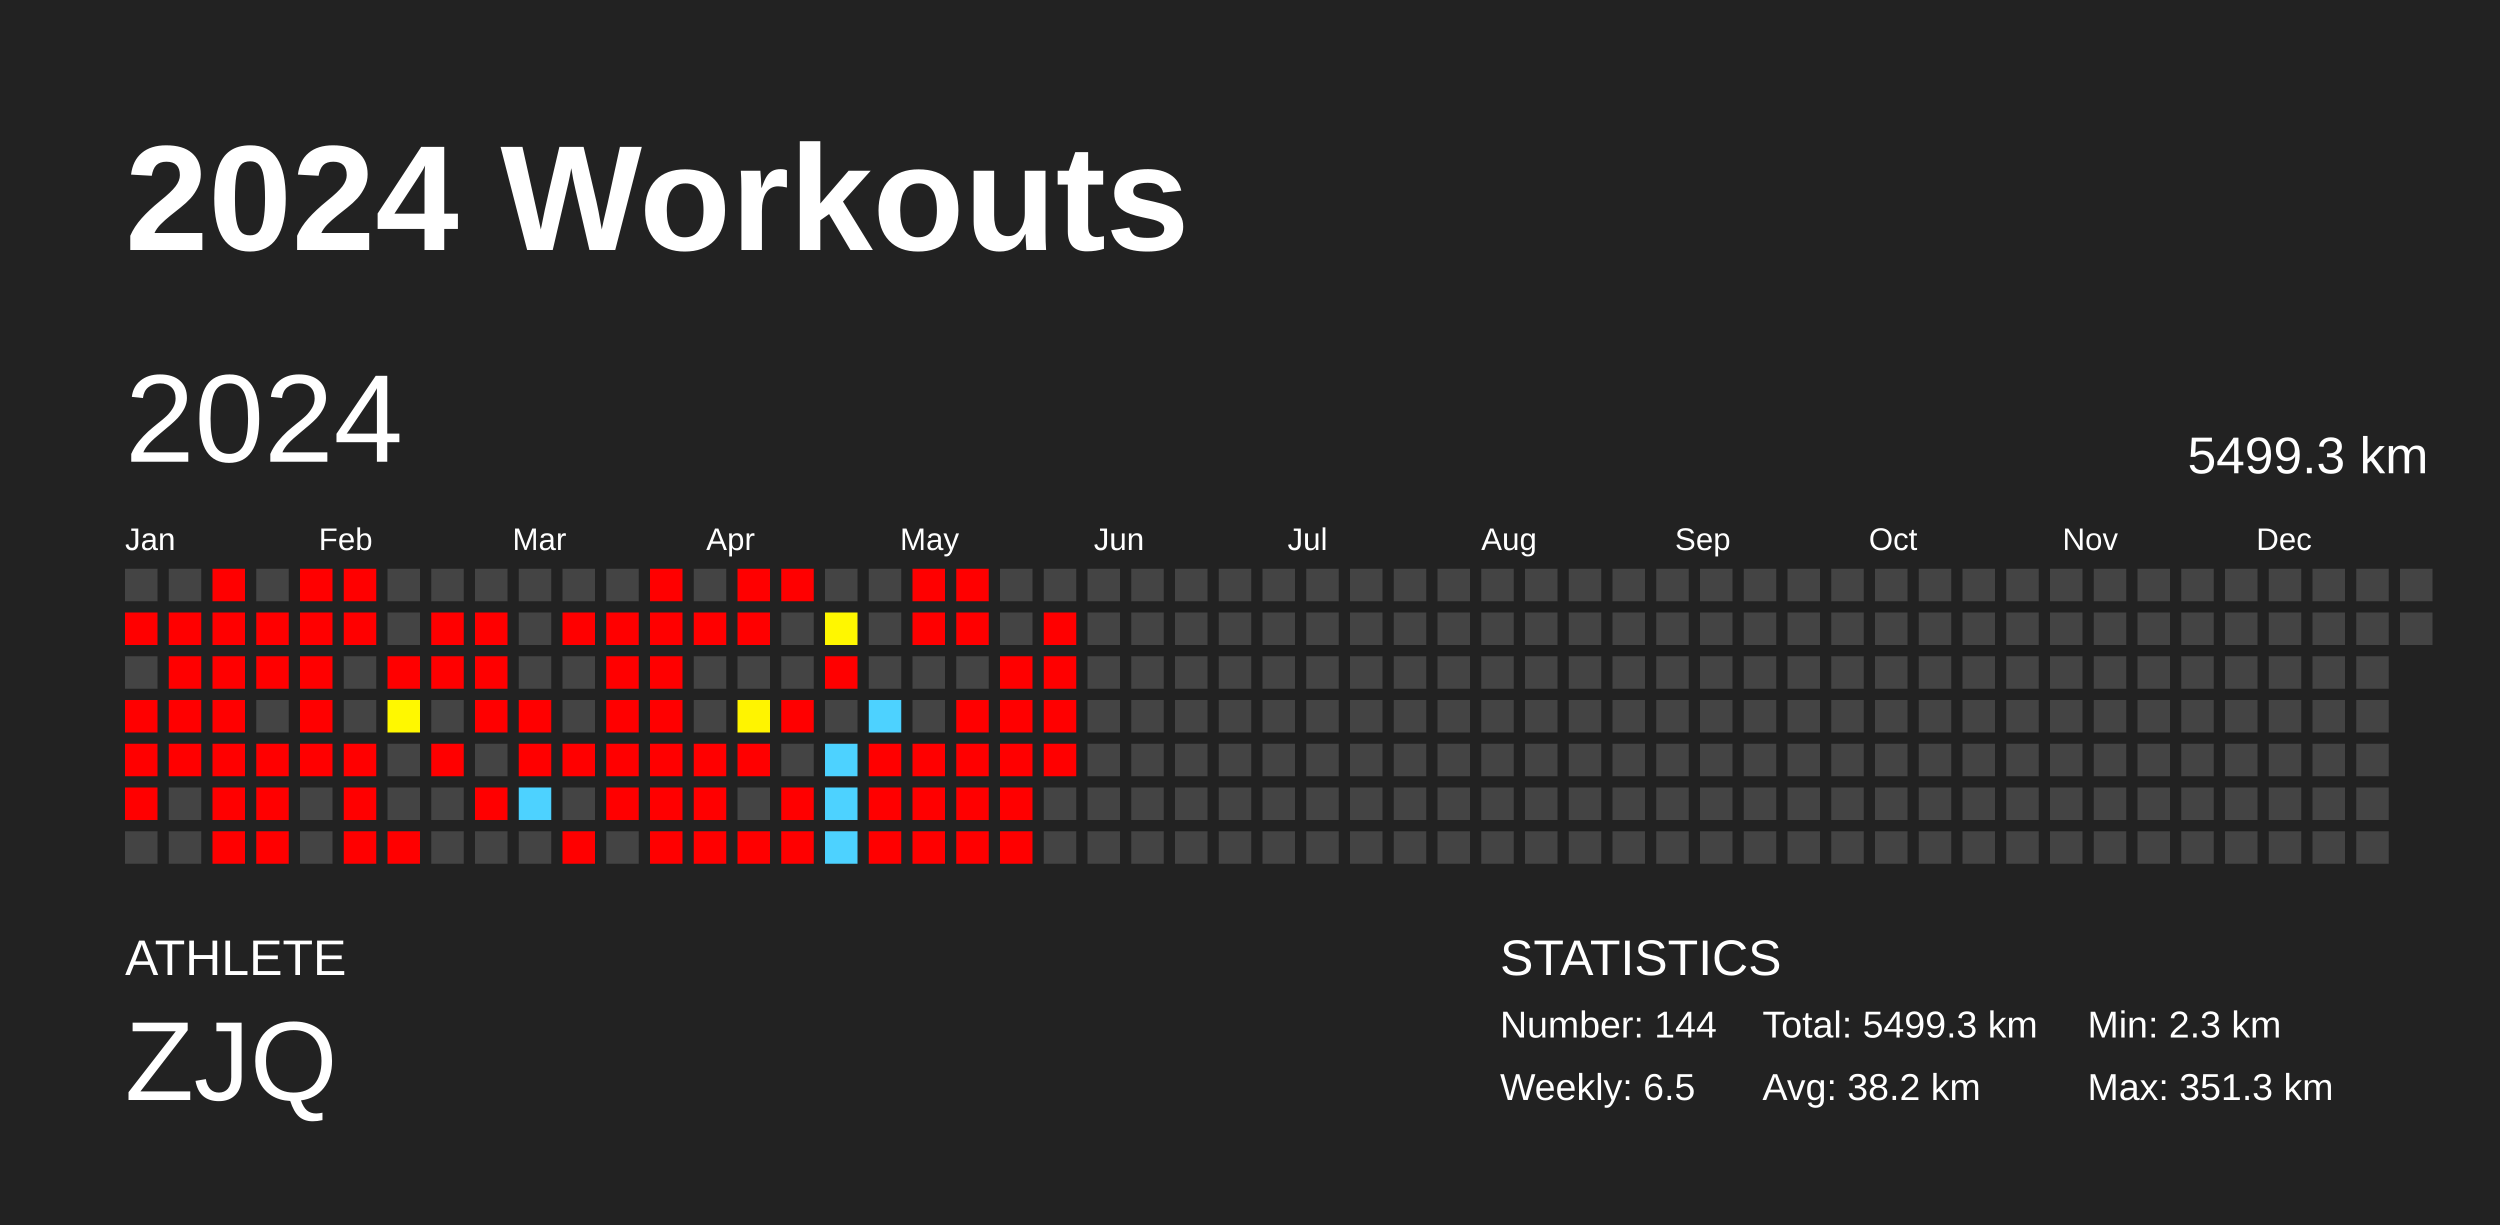
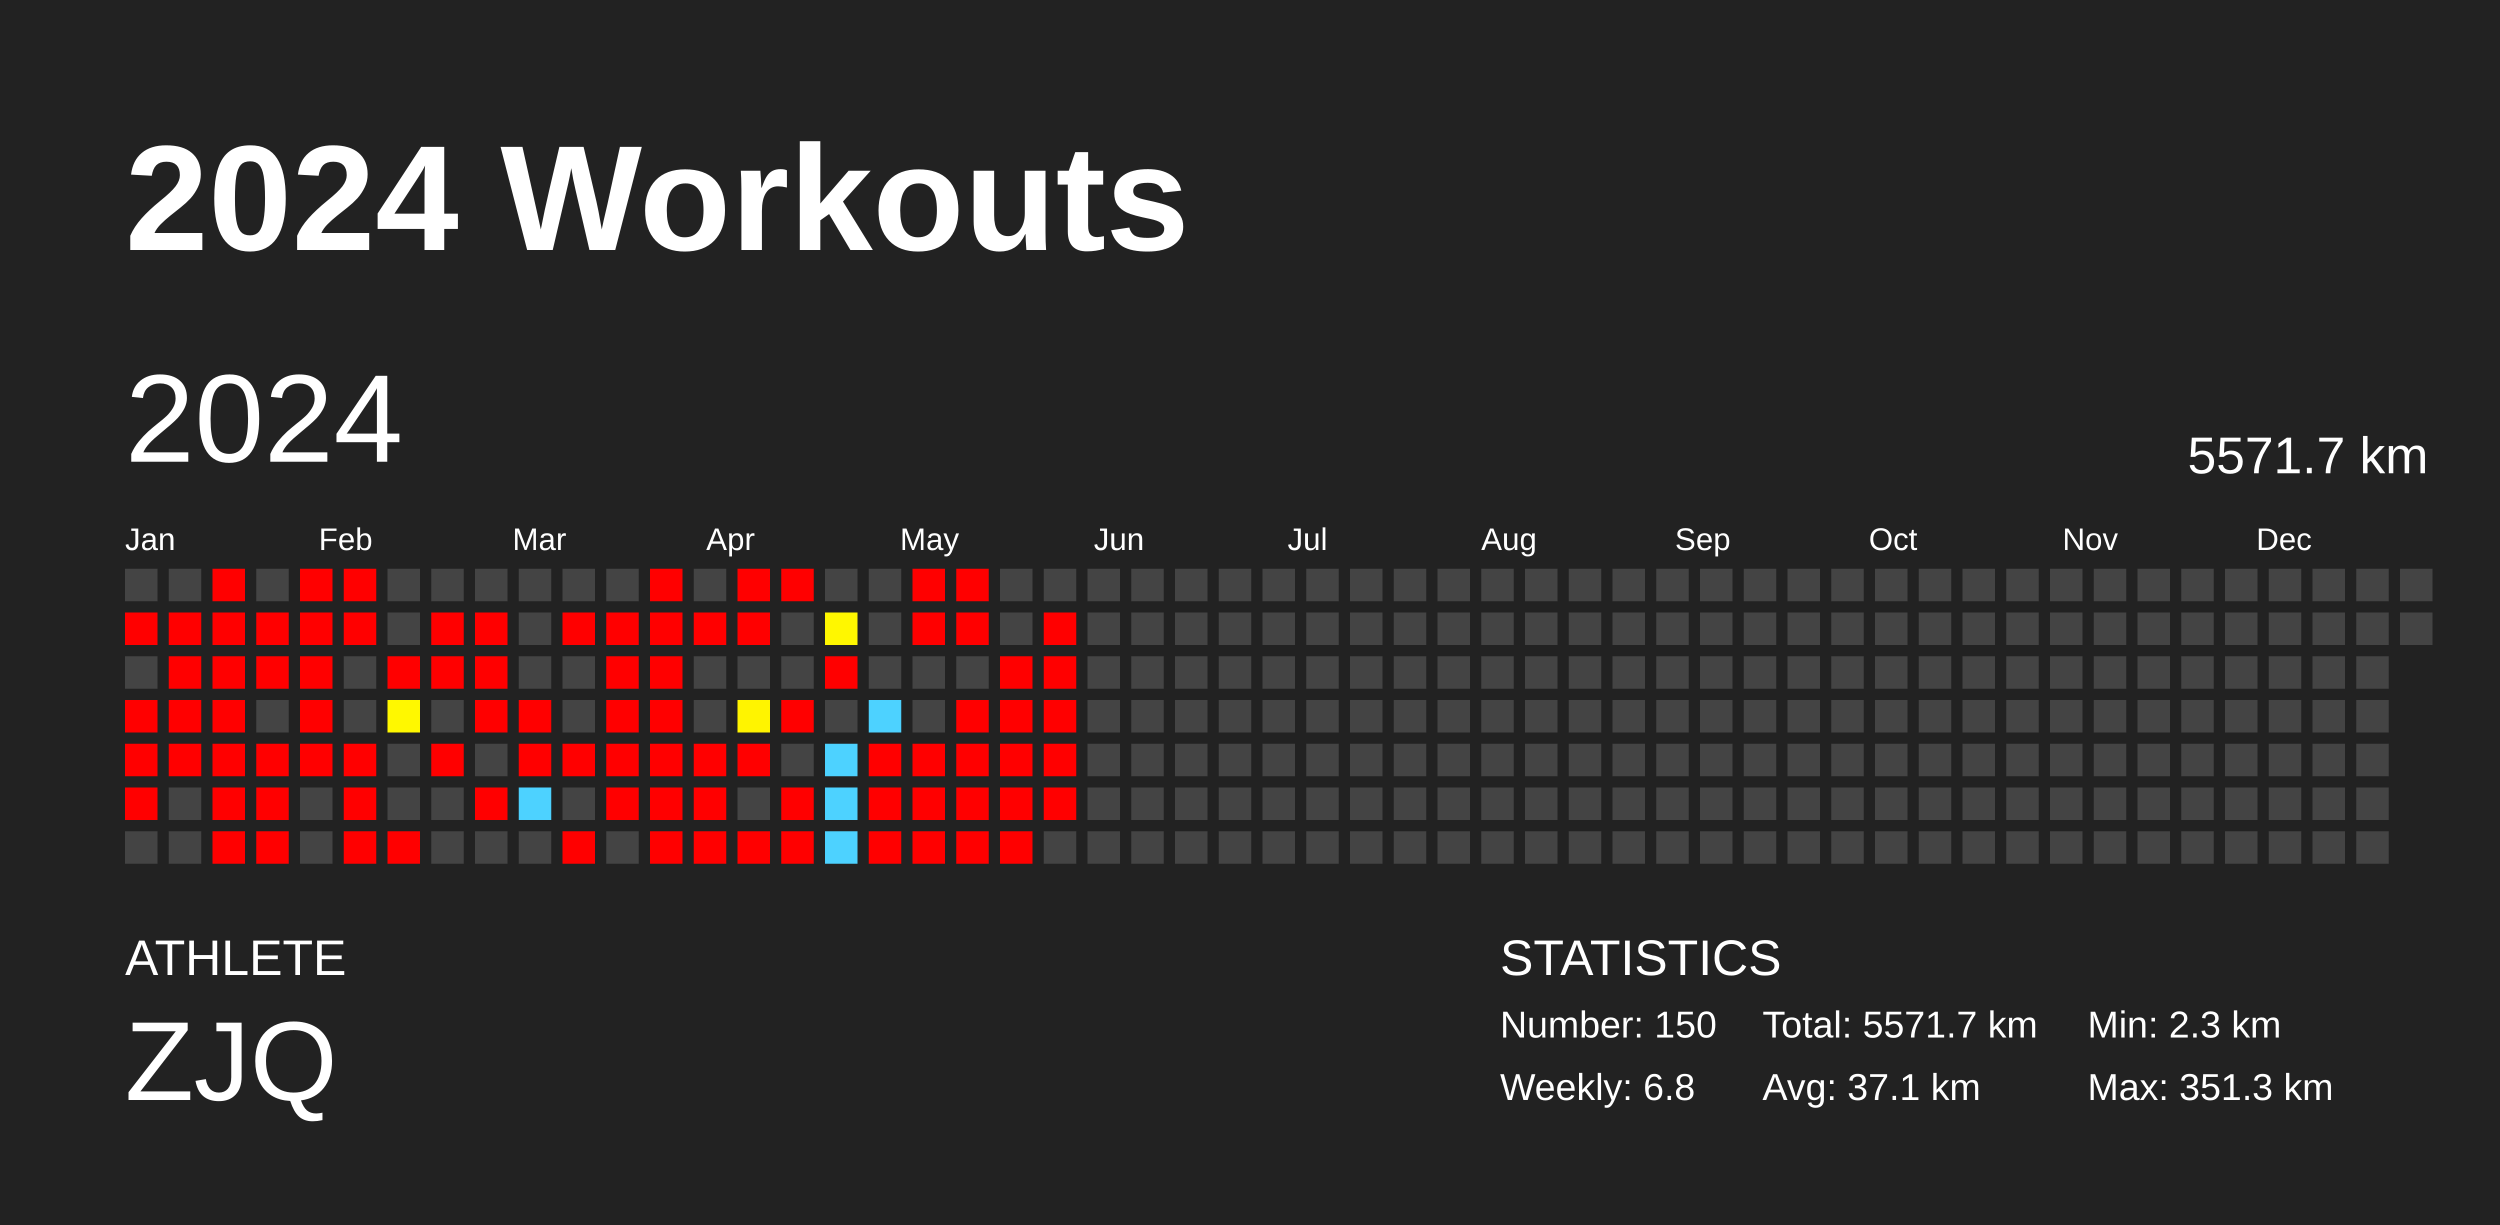
<svg xmlns="http://www.w3.org/2000/svg" baseProfile="full" height="98mm" version="1.1" viewBox="0,0,200,98" width="200mm">
  <defs />
  <rect fill="#222222" height="98" width="200" x="0" y="0" />
  <text fill="#FFFFFF" style="font-size:12px; font-family:Arial; font-weight:bold;" x="10" y="20">2024 Workouts</text>
  <text fill="#FFFFFF" style="font-size:4px; font-family:Arial" x="10" y="78">ATHLETE</text>
  <text fill="#FFFFFF" style="font-size:9px; font-family:Arial" x="10" y="88">ZJQ</text>
  <text fill="#FFFFFF" style="font-size:4px; font-family:Arial" x="120" y="78">STATISTICS</text>
-   <text fill="#FFFFFF" style="font-size:3px; font-family:Arial" x="120" y="83">Number: 144</text>
-   <text fill="#FFFFFF" style="font-size:3px; font-family:Arial" x="120" y="88">Weekly: 6.5</text>
-   <text fill="#FFFFFF" style="font-size:3px; font-family:Arial" x="141" y="83">Total: 5499.3 km</text>
-   <text fill="#FFFFFF" style="font-size:3px; font-family:Arial" x="141" y="88">Avg: 38.2 km</text>
+   <text fill="#FFFFFF" style="font-size:3px; font-family:Arial" x="120" y="83">Number: 150</text>
+   <text fill="#FFFFFF" style="font-size:3px; font-family:Arial" x="120" y="88">Weekly: 6.8</text>
+   <text fill="#FFFFFF" style="font-size:3px; font-family:Arial" x="141" y="83">Total: 5571.7 km</text>
+   <text fill="#FFFFFF" style="font-size:3px; font-family:Arial" x="141" y="88">Avg: 37.1 km</text>
  <text fill="#FFFFFF" style="font-size:3px; font-family:Arial" x="167" y="83">Min: 2.3 km</text>
  <text fill="#FFFFFF" style="font-size:3px; font-family:Arial" x="167" y="88">Max: 351.3 km</text>
  <text dominant-baseline="hanging" fill="#FFFFFF" style="font-size:10.0px; font-family:Arial;" x="10" y="30">2024</text>
-   <text dominant-baseline="hanging" fill="#FFFFFF" style="font-size:4.125px; font-family:Arial;" x="175" y="35">5499.3 km</text>
+   <text dominant-baseline="hanging" fill="#FFFFFF" style="font-size:4.125px; font-family:Arial;" x="175" y="35">5571.7 km</text>
  <text fill="#FFFFFF" style="font-size:2.5px; font-family:Arial" x="10.0" y="44">Jan</text>
  <text fill="#FFFFFF" style="font-size:2.5px; font-family:Arial" x="25.5" y="44">Feb</text>
  <text fill="#FFFFFF" style="font-size:2.5px; font-family:Arial" x="41.0" y="44">Mar</text>
  <text fill="#FFFFFF" style="font-size:2.5px; font-family:Arial" x="56.5" y="44">Apr</text>
  <text fill="#FFFFFF" style="font-size:2.5px; font-family:Arial" x="72.0" y="44">May</text>
  <text fill="#FFFFFF" style="font-size:2.5px; font-family:Arial" x="87.5" y="44">Jun</text>
  <text fill="#FFFFFF" style="font-size:2.5px; font-family:Arial" x="103.0" y="44">Jul</text>
  <text fill="#FFFFFF" style="font-size:2.5px; font-family:Arial" x="118.5" y="44">Aug</text>
  <text fill="#FFFFFF" style="font-size:2.5px; font-family:Arial" x="134.0" y="44">Sep</text>
  <text fill="#FFFFFF" style="font-size:2.5px; font-family:Arial" x="149.5" y="44">Oct</text>
  <text fill="#FFFFFF" style="font-size:2.5px; font-family:Arial" x="165.0" y="44">Nov</text>
  <text fill="#FFFFFF" style="font-size:2.5px; font-family:Arial" x="180.5" y="44">Dec</text>
  <rect fill="#444444" height="2.6" width="2.6" x="10.0" y="45.5" />
  <rect fill="red" height="2.6" width="2.6" x="10.0" y="49.0" />
  <rect fill="#444444" height="2.6" width="2.6" x="10.0" y="52.5" />
  <rect fill="red" height="2.6" width="2.6" x="10.0" y="56.0" />
  <rect fill="red" height="2.6" width="2.6" x="10.0" y="59.5" />
  <rect fill="red" height="2.6" width="2.6" x="10.0" y="63.0" />
  <rect fill="#444444" height="2.6" width="2.6" x="10.0" y="66.5" />
  <rect fill="#444444" height="2.6" width="2.6" x="13.5" y="45.5" />
  <rect fill="red" height="2.6" width="2.6" x="13.5" y="49.0" />
  <rect fill="red" height="2.6" width="2.6" x="13.5" y="52.5" />
  <rect fill="red" height="2.6" width="2.6" x="13.5" y="56.0" />
  <rect fill="red" height="2.6" width="2.6" x="13.5" y="59.5" />
  <rect fill="#444444" height="2.6" width="2.6" x="13.5" y="63.0" />
  <rect fill="#444444" height="2.6" width="2.6" x="13.5" y="66.5" />
  <rect fill="red" height="2.6" width="2.6" x="17.0" y="45.5" />
  <rect fill="red" height="2.6" width="2.6" x="17.0" y="49.0" />
  <rect fill="red" height="2.6" width="2.6" x="17.0" y="52.5" />
  <rect fill="red" height="2.6" width="2.6" x="17.0" y="56.0" />
  <rect fill="red" height="2.6" width="2.6" x="17.0" y="59.5" />
  <rect fill="red" height="2.6" width="2.6" x="17.0" y="63.0" />
  <rect fill="red" height="2.6" width="2.6" x="17.0" y="66.5" />
  <rect fill="#444444" height="2.6" width="2.6" x="20.5" y="45.5" />
  <rect fill="red" height="2.6" width="2.6" x="20.5" y="49.0" />
  <rect fill="red" height="2.6" width="2.6" x="20.5" y="52.5" />
  <rect fill="#444444" height="2.6" width="2.6" x="20.5" y="56.0" />
  <rect fill="red" height="2.6" width="2.6" x="20.5" y="59.5" />
  <rect fill="red" height="2.6" width="2.6" x="20.5" y="63.0" />
  <rect fill="red" height="2.6" width="2.6" x="20.5" y="66.5" />
  <rect fill="red" height="2.6" width="2.6" x="24.0" y="45.5" />
  <rect fill="red" height="2.6" width="2.6" x="24.0" y="49.0" />
  <rect fill="red" height="2.6" width="2.6" x="24.0" y="52.5" />
  <rect fill="red" height="2.6" width="2.6" x="24.0" y="56.0" />
  <rect fill="red" height="2.6" width="2.6" x="24.0" y="59.5" />
  <rect fill="#444444" height="2.6" width="2.6" x="24.0" y="63.0" />
  <rect fill="#444444" height="2.6" width="2.6" x="24.0" y="66.5" />
  <rect fill="red" height="2.6" width="2.6" x="27.5" y="45.5" />
  <rect fill="red" height="2.6" width="2.6" x="27.5" y="49.0" />
  <rect fill="#444444" height="2.6" width="2.6" x="27.5" y="52.5" />
  <rect fill="#444444" height="2.6" width="2.6" x="27.5" y="56.0" />
  <rect fill="red" height="2.6" width="2.6" x="27.5" y="59.5" />
  <rect fill="red" height="2.6" width="2.6" x="27.5" y="63.0" />
  <rect fill="red" height="2.6" width="2.6" x="27.5" y="66.5" />
  <rect fill="#444444" height="2.6" width="2.6" x="31.0" y="45.5" />
  <rect fill="#444444" height="2.6" width="2.6" x="31.0" y="49.0" />
  <rect fill="red" height="2.6" width="2.6" x="31.0" y="52.5" />
  <rect fill="#fff800" height="2.6" width="2.6" x="31.0" y="56.0" />
  <rect fill="#444444" height="2.6" width="2.6" x="31.0" y="59.5" />
  <rect fill="#444444" height="2.6" width="2.6" x="31.0" y="63.0" />
  <rect fill="red" height="2.6" width="2.6" x="31.0" y="66.5" />
  <rect fill="#444444" height="2.6" width="2.6" x="34.5" y="45.5" />
  <rect fill="red" height="2.6" width="2.6" x="34.5" y="49.0" />
  <rect fill="red" height="2.6" width="2.6" x="34.5" y="52.5" />
  <rect fill="#444444" height="2.6" width="2.6" x="34.5" y="56.0" />
  <rect fill="red" height="2.6" width="2.6" x="34.5" y="59.5" />
  <rect fill="#444444" height="2.6" width="2.6" x="34.5" y="63.0" />
  <rect fill="#444444" height="2.6" width="2.6" x="34.5" y="66.5" />
  <rect fill="#444444" height="2.6" width="2.6" x="38.0" y="45.5" />
  <rect fill="red" height="2.6" width="2.6" x="38.0" y="49.0" />
  <rect fill="red" height="2.6" width="2.6" x="38.0" y="52.5" />
  <rect fill="red" height="2.6" width="2.6" x="38.0" y="56.0" />
  <rect fill="#444444" height="2.6" width="2.6" x="38.0" y="59.5" />
  <rect fill="red" height="2.6" width="2.6" x="38.0" y="63.0" />
  <rect fill="#444444" height="2.6" width="2.6" x="38.0" y="66.5" />
  <rect fill="#444444" height="2.6" width="2.6" x="41.5" y="45.5" />
  <rect fill="#444444" height="2.6" width="2.6" x="41.5" y="49.0" />
  <rect fill="#444444" height="2.6" width="2.6" x="41.5" y="52.5" />
  <rect fill="red" height="2.6" width="2.6" x="41.5" y="56.0" />
  <rect fill="red" height="2.6" width="2.6" x="41.5" y="59.5" />
  <rect fill="#4dd2ff" height="2.6" width="2.6" x="41.5" y="63.0" />
  <rect fill="#444444" height="2.6" width="2.6" x="41.5" y="66.5" />
  <rect fill="#444444" height="2.6" width="2.6" x="45.0" y="45.5" />
  <rect fill="red" height="2.6" width="2.6" x="45.0" y="49.0" />
  <rect fill="#444444" height="2.6" width="2.6" x="45.0" y="52.5" />
  <rect fill="#444444" height="2.6" width="2.6" x="45.0" y="56.0" />
  <rect fill="red" height="2.6" width="2.6" x="45.0" y="59.5" />
  <rect fill="#444444" height="2.6" width="2.6" x="45.0" y="63.0" />
  <rect fill="red" height="2.6" width="2.6" x="45.0" y="66.5" />
  <rect fill="#444444" height="2.6" width="2.6" x="48.5" y="45.5" />
  <rect fill="red" height="2.6" width="2.6" x="48.5" y="49.0" />
  <rect fill="red" height="2.6" width="2.6" x="48.5" y="52.5" />
  <rect fill="red" height="2.6" width="2.6" x="48.5" y="56.0" />
  <rect fill="red" height="2.6" width="2.6" x="48.5" y="59.5" />
  <rect fill="red" height="2.6" width="2.6" x="48.5" y="63.0" />
  <rect fill="#444444" height="2.6" width="2.6" x="48.5" y="66.5" />
  <rect fill="red" height="2.6" width="2.6" x="52.0" y="45.5" />
  <rect fill="red" height="2.6" width="2.6" x="52.0" y="49.0" />
  <rect fill="red" height="2.6" width="2.6" x="52.0" y="52.5" />
  <rect fill="red" height="2.6" width="2.6" x="52.0" y="56.0" />
  <rect fill="red" height="2.6" width="2.6" x="52.0" y="59.5" />
  <rect fill="red" height="2.6" width="2.6" x="52.0" y="63.0" />
  <rect fill="red" height="2.6" width="2.6" x="52.0" y="66.5" />
  <rect fill="#444444" height="2.6" width="2.6" x="55.5" y="45.5" />
  <rect fill="red" height="2.6" width="2.6" x="55.5" y="49.0" />
  <rect fill="#444444" height="2.6" width="2.6" x="55.5" y="52.5" />
  <rect fill="#444444" height="2.6" width="2.6" x="55.5" y="56.0" />
  <rect fill="red" height="2.6" width="2.6" x="55.5" y="59.5" />
  <rect fill="red" height="2.6" width="2.6" x="55.5" y="63.0" />
  <rect fill="red" height="2.6" width="2.6" x="55.5" y="66.5" />
  <rect fill="red" height="2.6" width="2.6" x="59.0" y="45.5" />
  <rect fill="red" height="2.6" width="2.6" x="59.0" y="49.0" />
  <rect fill="#444444" height="2.6" width="2.6" x="59.0" y="52.5" />
  <rect fill="#fff400" height="2.6" width="2.6" x="59.0" y="56.0" />
  <rect fill="red" height="2.6" width="2.6" x="59.0" y="59.5" />
  <rect fill="#444444" height="2.6" width="2.6" x="59.0" y="63.0" />
  <rect fill="red" height="2.6" width="2.6" x="59.0" y="66.5" />
  <rect fill="red" height="2.6" width="2.6" x="62.5" y="45.5" />
  <rect fill="#444444" height="2.6" width="2.6" x="62.5" y="49.0" />
  <rect fill="#444444" height="2.6" width="2.6" x="62.5" y="52.5" />
  <rect fill="red" height="2.6" width="2.6" x="62.5" y="56.0" />
  <rect fill="#444444" height="2.6" width="2.6" x="62.5" y="59.5" />
  <rect fill="red" height="2.6" width="2.6" x="62.5" y="63.0" />
  <rect fill="red" height="2.6" width="2.6" x="62.5" y="66.5" />
  <rect fill="#444444" height="2.6" width="2.6" x="66.0" y="45.5" />
  <rect fill="#fff700" height="2.6" width="2.6" x="66.0" y="49.0" />
  <rect fill="red" height="2.6" width="2.6" x="66.0" y="52.5" />
  <rect fill="#444444" height="2.6" width="2.6" x="66.0" y="56.0" />
  <rect fill="#4dd2ff" height="2.6" width="2.6" x="66.0" y="59.5" />
  <rect fill="#4dd2ff" height="2.6" width="2.6" x="66.0" y="63.0" />
  <rect fill="#4dd2ff" height="2.6" width="2.6" x="66.0" y="66.5" />
  <rect fill="#444444" height="2.6" width="2.6" x="69.5" y="45.5" />
  <rect fill="#444444" height="2.6" width="2.6" x="69.5" y="49.0" />
  <rect fill="#444444" height="2.6" width="2.6" x="69.5" y="52.5" />
  <rect fill="#4dd2ff" height="2.6" width="2.6" x="69.5" y="56.0" />
  <rect fill="red" height="2.6" width="2.6" x="69.5" y="59.5" />
  <rect fill="red" height="2.6" width="2.6" x="69.5" y="63.0" />
  <rect fill="red" height="2.6" width="2.6" x="69.5" y="66.5" />
  <rect fill="red" height="2.6" width="2.6" x="73.0" y="45.5" />
  <rect fill="red" height="2.6" width="2.6" x="73.0" y="49.0" />
  <rect fill="#444444" height="2.6" width="2.6" x="73.0" y="52.5" />
  <rect fill="#444444" height="2.6" width="2.6" x="73.0" y="56.0" />
  <rect fill="red" height="2.6" width="2.6" x="73.0" y="59.5" />
  <rect fill="red" height="2.6" width="2.6" x="73.0" y="63.0" />
  <rect fill="red" height="2.6" width="2.6" x="73.0" y="66.5" />
  <rect fill="red" height="2.6" width="2.6" x="76.5" y="45.5" />
  <rect fill="red" height="2.6" width="2.6" x="76.5" y="49.0" />
  <rect fill="#444444" height="2.6" width="2.6" x="76.5" y="52.5" />
  <rect fill="red" height="2.6" width="2.6" x="76.5" y="56.0" />
  <rect fill="red" height="2.6" width="2.6" x="76.5" y="59.5" />
  <rect fill="red" height="2.6" width="2.6" x="76.5" y="63.0" />
  <rect fill="red" height="2.6" width="2.6" x="76.5" y="66.5" />
  <rect fill="#444444" height="2.6" width="2.6" x="80.0" y="45.5" />
  <rect fill="#444444" height="2.6" width="2.6" x="80.0" y="49.0" />
  <rect fill="red" height="2.6" width="2.6" x="80.0" y="52.5" />
  <rect fill="red" height="2.6" width="2.6" x="80.0" y="56.0" />
  <rect fill="red" height="2.6" width="2.6" x="80.0" y="59.5" />
  <rect fill="red" height="2.6" width="2.6" x="80.0" y="63.0" />
  <rect fill="red" height="2.6" width="2.6" x="80.0" y="66.5" />
  <rect fill="#444444" height="2.6" width="2.6" x="83.5" y="45.5" />
  <rect fill="red" height="2.6" width="2.6" x="83.5" y="49.0" />
  <rect fill="red" height="2.6" width="2.6" x="83.5" y="52.5" />
  <rect fill="red" height="2.6" width="2.6" x="83.5" y="56.0" />
  <rect fill="red" height="2.6" width="2.6" x="83.5" y="59.5" />
-   <rect fill="#444444" height="2.6" width="2.6" x="83.5" y="63.0" />
+   <rect fill="red" height="2.6" width="2.6" x="83.5" y="63.0" />
  <rect fill="#444444" height="2.6" width="2.6" x="83.5" y="66.5" />
  <rect fill="#444444" height="2.6" width="2.6" x="87.0" y="45.5" />
  <rect fill="#444444" height="2.6" width="2.6" x="87.0" y="49.0" />
  <rect fill="#444444" height="2.6" width="2.6" x="87.0" y="52.5" />
  <rect fill="#444444" height="2.6" width="2.6" x="87.0" y="56.0" />
  <rect fill="#444444" height="2.6" width="2.6" x="87.0" y="59.5" />
  <rect fill="#444444" height="2.6" width="2.6" x="87.0" y="63.0" />
  <rect fill="#444444" height="2.6" width="2.6" x="87.0" y="66.5" />
  <rect fill="#444444" height="2.6" width="2.6" x="90.5" y="45.5" />
  <rect fill="#444444" height="2.6" width="2.6" x="90.5" y="49.0" />
  <rect fill="#444444" height="2.6" width="2.6" x="90.5" y="52.5" />
  <rect fill="#444444" height="2.6" width="2.6" x="90.5" y="56.0" />
  <rect fill="#444444" height="2.6" width="2.6" x="90.5" y="59.5" />
  <rect fill="#444444" height="2.6" width="2.6" x="90.5" y="63.0" />
  <rect fill="#444444" height="2.6" width="2.6" x="90.5" y="66.5" />
  <rect fill="#444444" height="2.6" width="2.6" x="94.0" y="45.5" />
  <rect fill="#444444" height="2.6" width="2.6" x="94.0" y="49.0" />
  <rect fill="#444444" height="2.6" width="2.6" x="94.0" y="52.5" />
  <rect fill="#444444" height="2.6" width="2.6" x="94.0" y="56.0" />
  <rect fill="#444444" height="2.6" width="2.6" x="94.0" y="59.5" />
  <rect fill="#444444" height="2.6" width="2.6" x="94.0" y="63.0" />
  <rect fill="#444444" height="2.6" width="2.6" x="94.0" y="66.5" />
  <rect fill="#444444" height="2.6" width="2.6" x="97.5" y="45.5" />
  <rect fill="#444444" height="2.6" width="2.6" x="97.5" y="49.0" />
  <rect fill="#444444" height="2.6" width="2.6" x="97.5" y="52.5" />
  <rect fill="#444444" height="2.6" width="2.6" x="97.5" y="56.0" />
  <rect fill="#444444" height="2.6" width="2.6" x="97.5" y="59.5" />
  <rect fill="#444444" height="2.6" width="2.6" x="97.5" y="63.0" />
  <rect fill="#444444" height="2.6" width="2.6" x="97.5" y="66.5" />
  <rect fill="#444444" height="2.6" width="2.6" x="101.0" y="45.5" />
  <rect fill="#444444" height="2.6" width="2.6" x="101.0" y="49.0" />
  <rect fill="#444444" height="2.6" width="2.6" x="101.0" y="52.5" />
  <rect fill="#444444" height="2.6" width="2.6" x="101.0" y="56.0" />
  <rect fill="#444444" height="2.6" width="2.6" x="101.0" y="59.5" />
  <rect fill="#444444" height="2.6" width="2.6" x="101.0" y="63.0" />
  <rect fill="#444444" height="2.6" width="2.6" x="101.0" y="66.5" />
  <rect fill="#444444" height="2.6" width="2.6" x="104.5" y="45.5" />
  <rect fill="#444444" height="2.6" width="2.6" x="104.5" y="49.0" />
  <rect fill="#444444" height="2.6" width="2.6" x="104.5" y="52.5" />
  <rect fill="#444444" height="2.6" width="2.6" x="104.5" y="56.0" />
  <rect fill="#444444" height="2.6" width="2.6" x="104.5" y="59.5" />
  <rect fill="#444444" height="2.6" width="2.6" x="104.5" y="63.0" />
  <rect fill="#444444" height="2.6" width="2.6" x="104.5" y="66.5" />
  <rect fill="#444444" height="2.6" width="2.6" x="108.0" y="45.5" />
  <rect fill="#444444" height="2.6" width="2.6" x="108.0" y="49.0" />
  <rect fill="#444444" height="2.6" width="2.6" x="108.0" y="52.5" />
  <rect fill="#444444" height="2.6" width="2.6" x="108.0" y="56.0" />
  <rect fill="#444444" height="2.6" width="2.6" x="108.0" y="59.5" />
  <rect fill="#444444" height="2.6" width="2.6" x="108.0" y="63.0" />
  <rect fill="#444444" height="2.6" width="2.6" x="108.0" y="66.5" />
  <rect fill="#444444" height="2.6" width="2.6" x="111.5" y="45.5" />
  <rect fill="#444444" height="2.6" width="2.6" x="111.5" y="49.0" />
  <rect fill="#444444" height="2.6" width="2.6" x="111.5" y="52.5" />
  <rect fill="#444444" height="2.6" width="2.6" x="111.5" y="56.0" />
  <rect fill="#444444" height="2.6" width="2.6" x="111.5" y="59.5" />
  <rect fill="#444444" height="2.6" width="2.6" x="111.5" y="63.0" />
  <rect fill="#444444" height="2.6" width="2.6" x="111.5" y="66.5" />
  <rect fill="#444444" height="2.6" width="2.6" x="115.0" y="45.5" />
  <rect fill="#444444" height="2.6" width="2.6" x="115.0" y="49.0" />
  <rect fill="#444444" height="2.6" width="2.6" x="115.0" y="52.5" />
  <rect fill="#444444" height="2.6" width="2.6" x="115.0" y="56.0" />
  <rect fill="#444444" height="2.6" width="2.6" x="115.0" y="59.5" />
  <rect fill="#444444" height="2.6" width="2.6" x="115.0" y="63.0" />
  <rect fill="#444444" height="2.6" width="2.6" x="115.0" y="66.5" />
  <rect fill="#444444" height="2.6" width="2.6" x="118.5" y="45.5" />
  <rect fill="#444444" height="2.6" width="2.6" x="118.5" y="49.0" />
  <rect fill="#444444" height="2.6" width="2.6" x="118.5" y="52.5" />
  <rect fill="#444444" height="2.6" width="2.6" x="118.5" y="56.0" />
  <rect fill="#444444" height="2.6" width="2.6" x="118.5" y="59.5" />
  <rect fill="#444444" height="2.6" width="2.6" x="118.5" y="63.0" />
  <rect fill="#444444" height="2.6" width="2.6" x="118.5" y="66.5" />
  <rect fill="#444444" height="2.6" width="2.6" x="122.0" y="45.5" />
  <rect fill="#444444" height="2.6" width="2.6" x="122.0" y="49.0" />
  <rect fill="#444444" height="2.6" width="2.6" x="122.0" y="52.5" />
  <rect fill="#444444" height="2.6" width="2.6" x="122.0" y="56.0" />
  <rect fill="#444444" height="2.6" width="2.6" x="122.0" y="59.5" />
  <rect fill="#444444" height="2.6" width="2.6" x="122.0" y="63.0" />
  <rect fill="#444444" height="2.6" width="2.6" x="122.0" y="66.5" />
  <rect fill="#444444" height="2.6" width="2.6" x="125.5" y="45.5" />
  <rect fill="#444444" height="2.6" width="2.6" x="125.5" y="49.0" />
  <rect fill="#444444" height="2.6" width="2.6" x="125.5" y="52.5" />
  <rect fill="#444444" height="2.6" width="2.6" x="125.5" y="56.0" />
  <rect fill="#444444" height="2.6" width="2.6" x="125.5" y="59.5" />
  <rect fill="#444444" height="2.6" width="2.6" x="125.5" y="63.0" />
  <rect fill="#444444" height="2.6" width="2.6" x="125.5" y="66.5" />
  <rect fill="#444444" height="2.6" width="2.6" x="129.0" y="45.5" />
  <rect fill="#444444" height="2.6" width="2.6" x="129.0" y="49.0" />
  <rect fill="#444444" height="2.6" width="2.6" x="129.0" y="52.5" />
  <rect fill="#444444" height="2.6" width="2.6" x="129.0" y="56.0" />
  <rect fill="#444444" height="2.6" width="2.6" x="129.0" y="59.5" />
  <rect fill="#444444" height="2.6" width="2.6" x="129.0" y="63.0" />
  <rect fill="#444444" height="2.6" width="2.6" x="129.0" y="66.5" />
  <rect fill="#444444" height="2.6" width="2.6" x="132.5" y="45.5" />
  <rect fill="#444444" height="2.6" width="2.6" x="132.5" y="49.0" />
  <rect fill="#444444" height="2.6" width="2.6" x="132.5" y="52.5" />
  <rect fill="#444444" height="2.6" width="2.6" x="132.5" y="56.0" />
  <rect fill="#444444" height="2.6" width="2.6" x="132.5" y="59.5" />
  <rect fill="#444444" height="2.6" width="2.6" x="132.5" y="63.0" />
  <rect fill="#444444" height="2.6" width="2.6" x="132.5" y="66.5" />
  <rect fill="#444444" height="2.6" width="2.6" x="136.0" y="45.5" />
  <rect fill="#444444" height="2.6" width="2.6" x="136.0" y="49.0" />
  <rect fill="#444444" height="2.6" width="2.6" x="136.0" y="52.5" />
  <rect fill="#444444" height="2.6" width="2.6" x="136.0" y="56.0" />
  <rect fill="#444444" height="2.6" width="2.6" x="136.0" y="59.5" />
  <rect fill="#444444" height="2.6" width="2.6" x="136.0" y="63.0" />
  <rect fill="#444444" height="2.6" width="2.6" x="136.0" y="66.5" />
  <rect fill="#444444" height="2.6" width="2.6" x="139.5" y="45.5" />
  <rect fill="#444444" height="2.6" width="2.6" x="139.5" y="49.0" />
  <rect fill="#444444" height="2.6" width="2.6" x="139.5" y="52.5" />
  <rect fill="#444444" height="2.6" width="2.6" x="139.5" y="56.0" />
  <rect fill="#444444" height="2.6" width="2.6" x="139.5" y="59.5" />
  <rect fill="#444444" height="2.6" width="2.6" x="139.5" y="63.0" />
  <rect fill="#444444" height="2.6" width="2.6" x="139.5" y="66.5" />
  <rect fill="#444444" height="2.6" width="2.6" x="143.0" y="45.5" />
  <rect fill="#444444" height="2.6" width="2.6" x="143.0" y="49.0" />
  <rect fill="#444444" height="2.6" width="2.6" x="143.0" y="52.5" />
  <rect fill="#444444" height="2.6" width="2.6" x="143.0" y="56.0" />
  <rect fill="#444444" height="2.6" width="2.6" x="143.0" y="59.5" />
  <rect fill="#444444" height="2.6" width="2.6" x="143.0" y="63.0" />
  <rect fill="#444444" height="2.6" width="2.6" x="143.0" y="66.5" />
  <rect fill="#444444" height="2.6" width="2.6" x="146.5" y="45.5" />
  <rect fill="#444444" height="2.6" width="2.6" x="146.5" y="49.0" />
  <rect fill="#444444" height="2.6" width="2.6" x="146.5" y="52.5" />
  <rect fill="#444444" height="2.6" width="2.6" x="146.5" y="56.0" />
  <rect fill="#444444" height="2.6" width="2.6" x="146.5" y="59.5" />
  <rect fill="#444444" height="2.6" width="2.6" x="146.5" y="63.0" />
  <rect fill="#444444" height="2.6" width="2.6" x="146.5" y="66.5" />
  <rect fill="#444444" height="2.6" width="2.6" x="150.0" y="45.5" />
  <rect fill="#444444" height="2.6" width="2.6" x="150.0" y="49.0" />
  <rect fill="#444444" height="2.6" width="2.6" x="150.0" y="52.5" />
  <rect fill="#444444" height="2.6" width="2.6" x="150.0" y="56.0" />
  <rect fill="#444444" height="2.6" width="2.6" x="150.0" y="59.5" />
  <rect fill="#444444" height="2.6" width="2.6" x="150.0" y="63.0" />
  <rect fill="#444444" height="2.6" width="2.6" x="150.0" y="66.5" />
  <rect fill="#444444" height="2.6" width="2.6" x="153.5" y="45.5" />
  <rect fill="#444444" height="2.6" width="2.6" x="153.5" y="49.0" />
  <rect fill="#444444" height="2.6" width="2.6" x="153.5" y="52.5" />
  <rect fill="#444444" height="2.6" width="2.6" x="153.5" y="56.0" />
  <rect fill="#444444" height="2.6" width="2.6" x="153.5" y="59.5" />
  <rect fill="#444444" height="2.6" width="2.6" x="153.5" y="63.0" />
  <rect fill="#444444" height="2.6" width="2.6" x="153.5" y="66.5" />
  <rect fill="#444444" height="2.6" width="2.6" x="157.0" y="45.5" />
  <rect fill="#444444" height="2.6" width="2.6" x="157.0" y="49.0" />
  <rect fill="#444444" height="2.6" width="2.6" x="157.0" y="52.5" />
  <rect fill="#444444" height="2.6" width="2.6" x="157.0" y="56.0" />
  <rect fill="#444444" height="2.6" width="2.6" x="157.0" y="59.5" />
  <rect fill="#444444" height="2.6" width="2.6" x="157.0" y="63.0" />
  <rect fill="#444444" height="2.6" width="2.6" x="157.0" y="66.5" />
  <rect fill="#444444" height="2.6" width="2.6" x="160.5" y="45.5" />
  <rect fill="#444444" height="2.6" width="2.6" x="160.5" y="49.0" />
  <rect fill="#444444" height="2.6" width="2.6" x="160.5" y="52.5" />
  <rect fill="#444444" height="2.6" width="2.6" x="160.5" y="56.0" />
  <rect fill="#444444" height="2.6" width="2.6" x="160.5" y="59.5" />
  <rect fill="#444444" height="2.6" width="2.6" x="160.5" y="63.0" />
  <rect fill="#444444" height="2.6" width="2.6" x="160.5" y="66.5" />
  <rect fill="#444444" height="2.6" width="2.6" x="164.0" y="45.5" />
  <rect fill="#444444" height="2.6" width="2.6" x="164.0" y="49.0" />
  <rect fill="#444444" height="2.6" width="2.6" x="164.0" y="52.5" />
  <rect fill="#444444" height="2.6" width="2.6" x="164.0" y="56.0" />
  <rect fill="#444444" height="2.6" width="2.6" x="164.0" y="59.5" />
  <rect fill="#444444" height="2.6" width="2.6" x="164.0" y="63.0" />
  <rect fill="#444444" height="2.6" width="2.6" x="164.0" y="66.5" />
  <rect fill="#444444" height="2.6" width="2.6" x="167.5" y="45.5" />
  <rect fill="#444444" height="2.6" width="2.6" x="167.5" y="49.0" />
  <rect fill="#444444" height="2.6" width="2.6" x="167.5" y="52.5" />
  <rect fill="#444444" height="2.6" width="2.6" x="167.5" y="56.0" />
  <rect fill="#444444" height="2.6" width="2.6" x="167.5" y="59.5" />
  <rect fill="#444444" height="2.6" width="2.6" x="167.5" y="63.0" />
  <rect fill="#444444" height="2.6" width="2.6" x="167.5" y="66.5" />
  <rect fill="#444444" height="2.6" width="2.6" x="171.0" y="45.5" />
  <rect fill="#444444" height="2.6" width="2.6" x="171.0" y="49.0" />
  <rect fill="#444444" height="2.6" width="2.6" x="171.0" y="52.5" />
  <rect fill="#444444" height="2.6" width="2.6" x="171.0" y="56.0" />
  <rect fill="#444444" height="2.6" width="2.6" x="171.0" y="59.5" />
  <rect fill="#444444" height="2.6" width="2.6" x="171.0" y="63.0" />
  <rect fill="#444444" height="2.6" width="2.6" x="171.0" y="66.5" />
  <rect fill="#444444" height="2.6" width="2.6" x="174.5" y="45.5" />
  <rect fill="#444444" height="2.6" width="2.6" x="174.5" y="49.0" />
  <rect fill="#444444" height="2.6" width="2.6" x="174.5" y="52.5" />
  <rect fill="#444444" height="2.6" width="2.6" x="174.5" y="56.0" />
  <rect fill="#444444" height="2.6" width="2.6" x="174.5" y="59.5" />
  <rect fill="#444444" height="2.6" width="2.6" x="174.5" y="63.0" />
  <rect fill="#444444" height="2.6" width="2.6" x="174.5" y="66.5" />
  <rect fill="#444444" height="2.6" width="2.6" x="178.0" y="45.5" />
  <rect fill="#444444" height="2.6" width="2.6" x="178.0" y="49.0" />
  <rect fill="#444444" height="2.6" width="2.6" x="178.0" y="52.5" />
  <rect fill="#444444" height="2.6" width="2.6" x="178.0" y="56.0" />
  <rect fill="#444444" height="2.6" width="2.6" x="178.0" y="59.5" />
  <rect fill="#444444" height="2.6" width="2.6" x="178.0" y="63.0" />
  <rect fill="#444444" height="2.6" width="2.6" x="178.0" y="66.5" />
  <rect fill="#444444" height="2.6" width="2.6" x="181.5" y="45.5" />
  <rect fill="#444444" height="2.6" width="2.6" x="181.5" y="49.0" />
  <rect fill="#444444" height="2.6" width="2.6" x="181.5" y="52.5" />
  <rect fill="#444444" height="2.6" width="2.6" x="181.5" y="56.0" />
  <rect fill="#444444" height="2.6" width="2.6" x="181.5" y="59.5" />
  <rect fill="#444444" height="2.6" width="2.6" x="181.5" y="63.0" />
  <rect fill="#444444" height="2.6" width="2.6" x="181.5" y="66.5" />
  <rect fill="#444444" height="2.6" width="2.6" x="185.0" y="45.5" />
  <rect fill="#444444" height="2.6" width="2.6" x="185.0" y="49.0" />
  <rect fill="#444444" height="2.6" width="2.6" x="185.0" y="52.5" />
  <rect fill="#444444" height="2.6" width="2.6" x="185.0" y="56.0" />
  <rect fill="#444444" height="2.6" width="2.6" x="185.0" y="59.5" />
  <rect fill="#444444" height="2.6" width="2.6" x="185.0" y="63.0" />
  <rect fill="#444444" height="2.6" width="2.6" x="185.0" y="66.5" />
  <rect fill="#444444" height="2.6" width="2.6" x="188.5" y="45.5" />
  <rect fill="#444444" height="2.6" width="2.6" x="188.5" y="49.0" />
  <rect fill="#444444" height="2.6" width="2.6" x="188.5" y="52.5" />
  <rect fill="#444444" height="2.6" width="2.6" x="188.5" y="56.0" />
  <rect fill="#444444" height="2.6" width="2.6" x="188.5" y="59.5" />
  <rect fill="#444444" height="2.6" width="2.6" x="188.5" y="63.0" />
  <rect fill="#444444" height="2.6" width="2.6" x="188.5" y="66.5" />
  <rect fill="#444444" height="2.6" width="2.6" x="192.0" y="45.5" />
  <rect fill="#444444" height="2.6" width="2.6" x="192.0" y="49.0" />
</svg>
